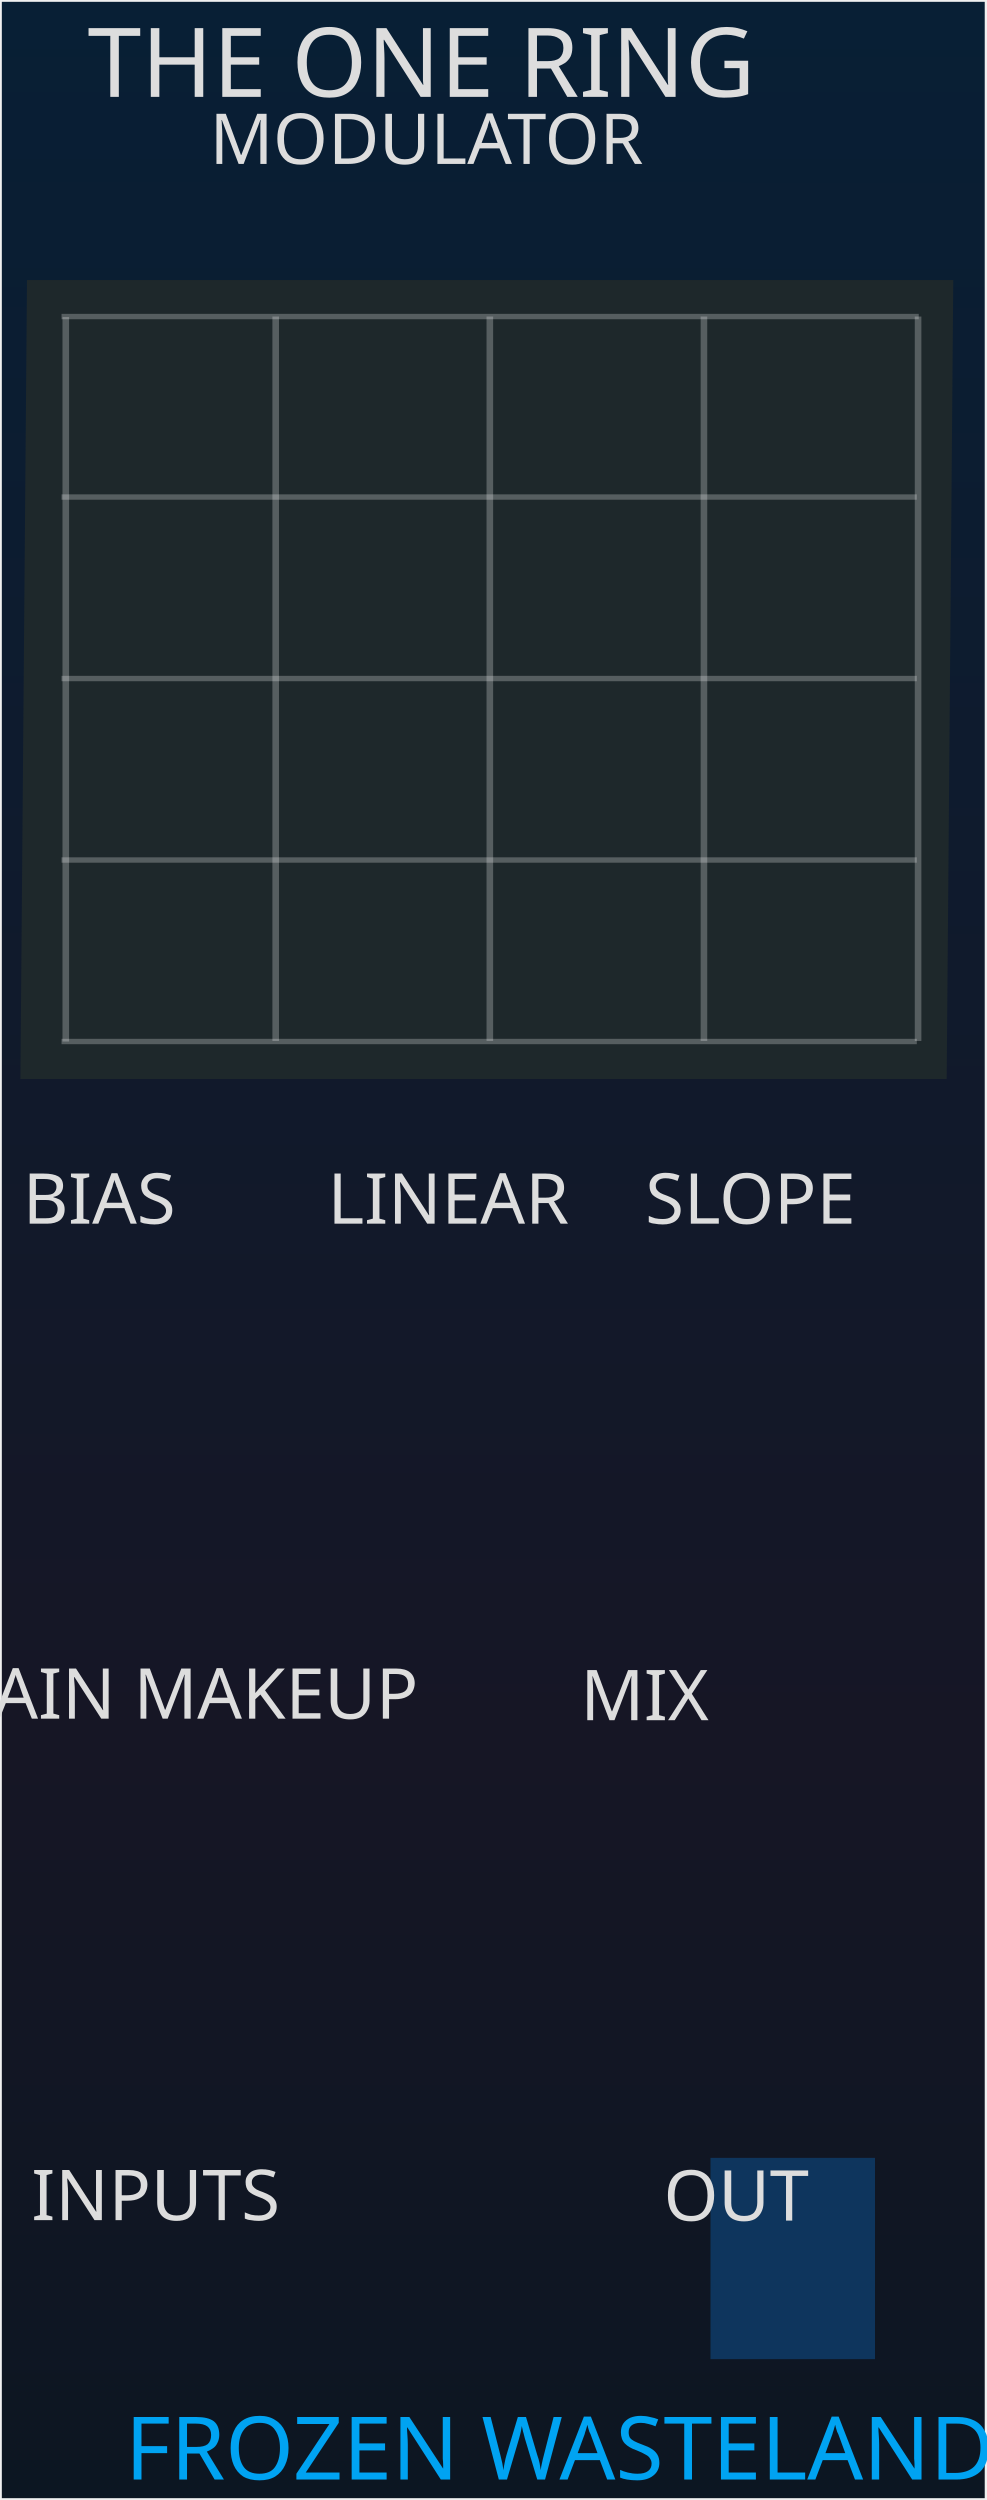
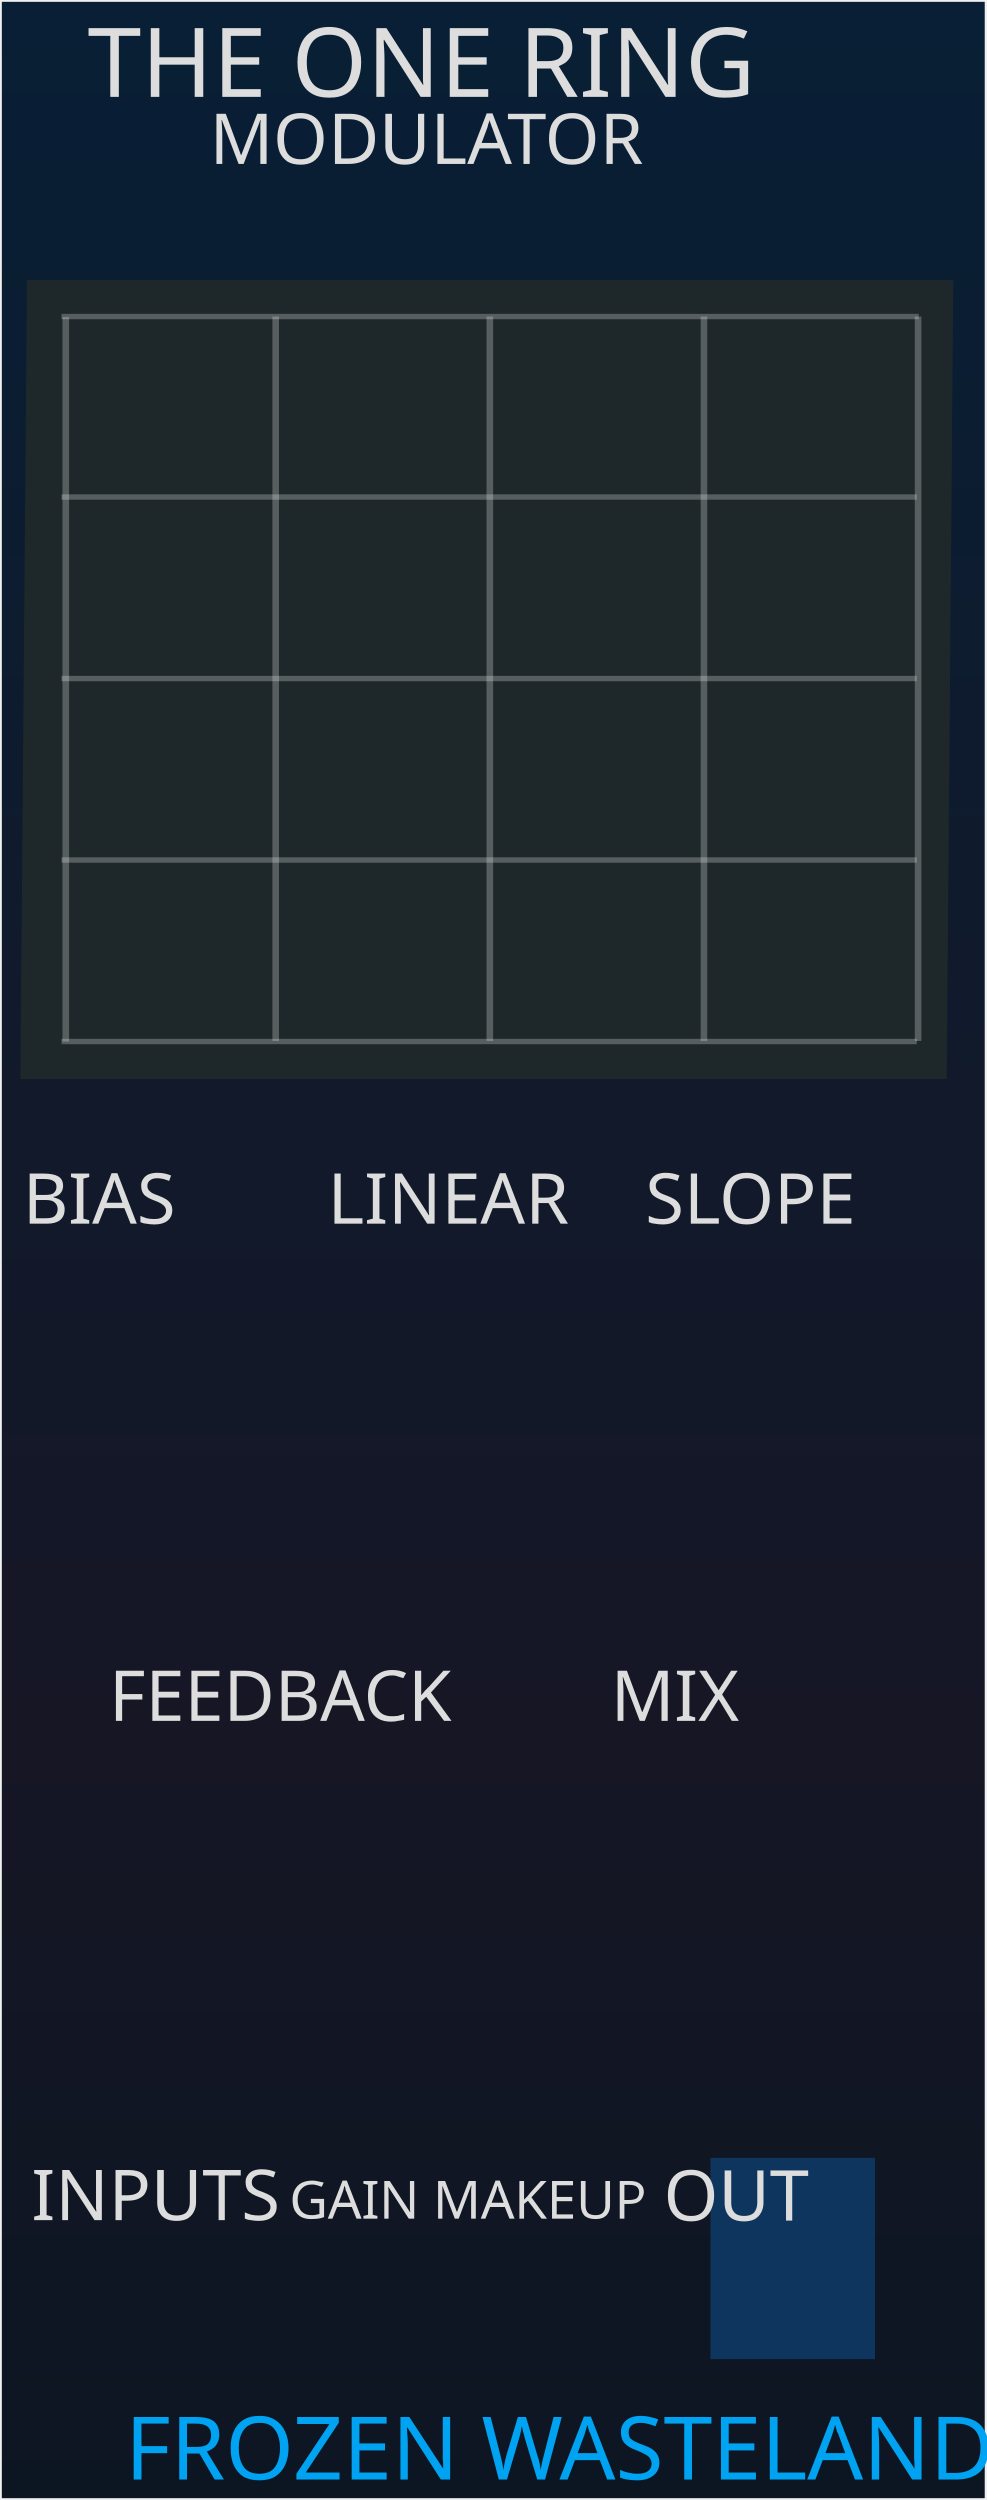
- <svg xmlns="http://www.w3.org/2000/svg" xmlns:xlink="http://www.w3.org/1999/xlink" id="svg11003" version="1.1" viewBox="0 0 39.688 100.542" height="380" width="150">
+ <svg xmlns="http://www.w3.org/2000/svg" xmlns:xlink="http://www.w3.org/1999/xlink" width="150" height="380" viewBox="0 0 39.688 100.542" version="1.1" id="svg11003">
  <defs id="defs10997">
-     <rect id="rect12411" height="45.275" width="48.082" y="95.477" x="31.217" />
+     <rect x="31.217" y="95.477" width="48.082" height="45.275" id="rect12411" />
    <linearGradient id="linearGradient4682">
-       <stop id="stop3387" offset="0" style="stop-color:#0c1622;stop-opacity:1" />
-       <stop id="stop3388" offset=".3" style="stop-color:#161625;stop-opacity:1" />
-       <stop id="stop3389" offset="1" style="stop-color:#081f35;stop-opacity:1" />
+       <stop style="stop-color:#0c1622;stop-opacity:1" offset="0" id="stop3387" />
+       <stop style="stop-color:#161625;stop-opacity:1" offset=".3" id="stop3388" />
+       <stop style="stop-color:#081f35;stop-opacity:1" offset="1" id="stop3389" />
    </linearGradient>
-     <linearGradient gradientTransform="matrix(0.7685196,0,0,1,8.152654,0)" gradientUnits="userSpaceOnUse" y2="50.164" x2="35.24" y1="150.858" x1="35.22" id="linearGradient4684" xlink:href="#linearGradient4682" />
+     <linearGradient xlink:href="#linearGradient4682" id="linearGradient4684" x1="35.22" y1="150.858" x2="35.24" y2="50.164" gradientUnits="userSpaceOnUse" gradientTransform="matrix(0.7685196,0,0,1,8.152654,0)" />
  </defs>
-   <g transform="translate(-35.14631,-50.389)" id="layer1">
-     <path style="fill:url(#linearGradient4684);fill-opacity:1;fill-rule:nonzero;stroke:none;stroke-width:0.276" d="M 35.22,50.462 H 74.749 V 150.858 H 35.22 Z m 0,0" id="path33493" />
-     <text id="text5097" y="64.823" x="25.319" style="font-style:normal;font-weight:normal;font-size:3.528px;line-height:1.25;font-family:sans-serif;letter-spacing:0px;word-spacing:0px;fill:#ffffff;fill-opacity:1;stroke:none;stroke-width:0.265" xml:space="preserve" />
-     <text id="text136" y="54.284" x="54.395" style="font-style:normal;font-variant:normal;font-weight:normal;font-stretch:normal;font-size:3.528px;line-height:1.25;font-family:Quarca;-inkscape-font-specification:Quarca;text-align:center;letter-spacing:0px;word-spacing:0px;text-anchor:middle;fill:#dddddd;fill-opacity:1;stroke:none;stroke-width:0.265;" xml:space="preserve">
-       <tspan style="font-style:normal;font-variant:normal;font-weight:normal;font-stretch:normal;font-size:3.881px;font-family:Quarca;-inkscape-font-specification:Quarca;stroke-width:0.265;fill:#dddddd;fill-opacity:1;" y="54.284" x="54.395" id="tspan134">THE ONE RING</tspan>
+   <g id="layer1" transform="translate(-35.14631,-50.389)">
+     <path id="path33493" d="M 35.22,50.462 H 74.749 V 150.858 H 35.22 Z m 0,0" style="fill:url(#linearGradient4684);fill-opacity:1;fill-rule:nonzero;stroke:none;stroke-width:0.276" />
+     <text xml:space="preserve" style="font-style:normal;font-weight:normal;font-size:3.528px;line-height:1.25;font-family:sans-serif;letter-spacing:0px;word-spacing:0px;fill:#ffffff;fill-opacity:1;stroke:none;stroke-width:0.265" x="25.319" y="64.823" id="text5097" />
+     <text xml:space="preserve" style="font-style:normal;font-variant:normal;font-weight:normal;font-stretch:normal;font-size:3.528px;line-height:1.25;font-family:Quarca;-inkscape-font-specification:Quarca;text-align:center;letter-spacing:0px;word-spacing:0px;text-anchor:middle;fill:#dddddd;fill-opacity:1;stroke:none;stroke-width:0.265;" x="54.395" y="54.284" id="text136">
+       <tspan id="tspan134" x="54.395" y="54.284" style="font-style:normal;font-variant:normal;font-weight:normal;font-stretch:normal;font-size:3.881px;font-family:Quarca;-inkscape-font-specification:Quarca;stroke-width:0.265;fill:#dddddd;fill-opacity:1;">THE ONE RING</tspan>
    </text>
-     <text id="text299" y="99.601" x="41.423" style="font-style:normal;font-variant:normal;font-weight:normal;font-stretch:normal;font-size:3.528px;line-height:1.25;font-family:Quarca;-inkscape-font-specification:Quarca;text-align:center;letter-spacing:0px;word-spacing:0px;text-anchor:middle;fill:#dddddd;fill-opacity:1;stroke:none;stroke-width:0.265;" xml:space="preserve">
-       <tspan style="font-style:normal;font-variant:normal;font-weight:normal;font-stretch:normal;font-size:2.822px;font-family:Quarca;-inkscape-font-specification:Quarca;stroke-width:0.265;fill:#dddddd;fill-opacity:1;" y="99.601" x="41.423" id="tspan297">BIAS</tspan>
+     <text xml:space="preserve" style="font-style:normal;font-variant:normal;font-weight:normal;font-stretch:normal;font-size:3.528px;line-height:1.25;font-family:Quarca;-inkscape-font-specification:Quarca;text-align:center;letter-spacing:0px;word-spacing:0px;text-anchor:middle;fill:#dddddd;fill-opacity:1;stroke:none;stroke-width:0.265;" x="41.423" y="99.601" id="text299">
+       <tspan id="tspan297" x="41.423" y="99.601" style="font-style:normal;font-variant:normal;font-weight:normal;font-stretch:normal;font-size:2.822px;font-family:Quarca;-inkscape-font-specification:Quarca;stroke-width:0.265;fill:#dddddd;fill-opacity:1;">BIAS</tspan>
    </text>
-     <text id="text303" y="99.601" x="55.465" style="font-style:normal;font-variant:normal;font-weight:normal;font-stretch:normal;font-size:3.528px;line-height:1.25;font-family:Quarca;-inkscape-font-specification:Quarca;text-align:center;letter-spacing:0px;word-spacing:0px;text-anchor:middle;fill:#dddddd;fill-opacity:1;stroke:none;stroke-width:0.265;" xml:space="preserve">
-       <tspan style="font-style:normal;font-variant:normal;font-weight:normal;font-stretch:normal;font-size:2.822px;font-family:Quarca;-inkscape-font-specification:Quarca;stroke-width:0.265;fill:#dddddd;fill-opacity:1;" y="99.601" x="55.465" id="tspan301">LINEAR</tspan>
+     <text xml:space="preserve" style="font-style:normal;font-variant:normal;font-weight:normal;font-stretch:normal;font-size:3.528px;line-height:1.25;font-family:Quarca;-inkscape-font-specification:Quarca;text-align:center;letter-spacing:0px;word-spacing:0px;text-anchor:middle;fill:#dddddd;fill-opacity:1;stroke:none;stroke-width:0.265;" x="55.465" y="99.601" id="text303">
+       <tspan id="tspan301" x="55.465" y="99.601" style="font-style:normal;font-variant:normal;font-weight:normal;font-stretch:normal;font-size:2.822px;font-family:Quarca;-inkscape-font-specification:Quarca;stroke-width:0.265;fill:#dddddd;fill-opacity:1;">LINEAR</tspan>
    </text>
-     <text id="text307" y="99.601" x="67.618" style="font-style:normal;font-variant:normal;font-weight:normal;font-stretch:normal;font-size:3.528px;line-height:1.25;font-family:Quarca;-inkscape-font-specification:Quarca;text-align:center;letter-spacing:0px;word-spacing:0px;text-anchor:middle;fill:#dddddd;fill-opacity:1;stroke:none;stroke-width:0.265;" xml:space="preserve">
-       <tspan style="font-style:normal;font-variant:normal;font-weight:normal;font-stretch:normal;font-size:2.822px;font-family:Quarca;-inkscape-font-specification:Quarca;stroke-width:0.265;fill:#dddddd;fill-opacity:1;" y="99.601" x="67.618" id="tspan305">SLOPE</tspan>
+     <text xml:space="preserve" style="font-style:normal;font-variant:normal;font-weight:normal;font-stretch:normal;font-size:3.528px;line-height:1.25;font-family:Quarca;-inkscape-font-specification:Quarca;text-align:center;letter-spacing:0px;word-spacing:0px;text-anchor:middle;fill:#dddddd;fill-opacity:1;stroke:none;stroke-width:0.265;" x="67.618" y="99.601" id="text307">
+       <tspan id="tspan305" x="67.618" y="99.601" style="font-style:normal;font-variant:normal;font-weight:normal;font-stretch:normal;font-size:2.822px;font-family:Quarca;-inkscape-font-specification:Quarca;stroke-width:0.265;fill:#dddddd;fill-opacity:1;">SLOPE</tspan>
    </text>
-     <text id="text373" y="146.53" x="66.103" style="font-style:normal;font-variant:normal;font-weight:bold;font-stretch:normal;font-size:3.528px;line-height:1.25;font-family:Consolas;-inkscape-font-specification:'Consolas Bold';text-align:center;letter-spacing:0px;word-spacing:0px;text-anchor:middle;fill:#ffffff;fill-opacity:1;stroke:none;stroke-width:0.265" xml:space="preserve" />
-     <flowRoot style="font-style:normal;font-variant:normal;font-weight:bold;font-stretch:normal;font-size:13.333px;line-height:1.25;font-family:Consolas;-inkscape-font-specification:'Consolas Bold';text-align:center;letter-spacing:0px;word-spacing:0px;text-anchor:middle;fill:#ffffff;fill-opacity:1;stroke:none" id="flowRoot250" xml:space="preserve">
+     <text xml:space="preserve" style="font-style:normal;font-variant:normal;font-weight:bold;font-stretch:normal;font-size:3.528px;line-height:1.25;font-family:Consolas;-inkscape-font-specification:'Consolas Bold';text-align:center;letter-spacing:0px;word-spacing:0px;text-anchor:middle;fill:#ffffff;fill-opacity:1;stroke:none;stroke-width:0.265" x="66.103" y="146.53" id="text373" />
+     <flowRoot xml:space="preserve" id="flowRoot250" style="font-style:normal;font-variant:normal;font-weight:bold;font-stretch:normal;font-size:13.333px;line-height:1.25;font-family:Consolas;-inkscape-font-specification:'Consolas Bold';text-align:center;letter-spacing:0px;word-spacing:0px;text-anchor:middle;fill:#ffffff;fill-opacity:1;stroke:none">
      <flowRegion id="flowRegion252">
-         <rect y="118.901" x="78.135" height="16.971" width="3.182" id="rect254" />
+         <rect id="rect254" width="3.182" height="16.971" x="78.135" y="118.901" />
      </flowRegion>
      <flowPara id="flowPara256" />
    </flowRoot>
-     <path style="fill:#1e282b;fill-opacity:1;fill-rule:nonzero;stroke:none;stroke-width:0.219" d="M 73.219,93.783 H 35.967 L 36.232,61.653 h 37.252 z m 0,0" id="path38411" />
-     <path style="clip-rule:nonzero;fill:none;stroke:#ffffff;stroke-width:0.216;stroke-linecap:butt;stroke-linejoin:miter;stroke-miterlimit:10;stroke-dasharray:none;stroke-opacity:0.251" d="M 37.621,63.119 H 72.095" id="path5509" />
-     <path style="clip-rule:nonzero;fill:none;stroke:#ffffff;stroke-width:0.216;stroke-linecap:butt;stroke-linejoin:miter;stroke-miterlimit:10;stroke-dasharray:none;stroke-opacity:0.251" d="M 37.621,70.378 H 72.017" id="path5503" />
-     <path style="clip-rule:nonzero;fill:none;stroke:#ffffff;stroke-width:0.216;stroke-linecap:butt;stroke-linejoin:miter;stroke-miterlimit:10;stroke-dasharray:none;stroke-opacity:0.251" d="M 37.621,84.976 H 72.017" id="path5497" />
-     <path style="clip-rule:nonzero;fill:none;stroke:#ffffff;stroke-width:0.216;stroke-linecap:butt;stroke-linejoin:miter;stroke-miterlimit:10;stroke-dasharray:none;stroke-opacity:0.251" d="M 37.621,92.275 H 72.017" id="path5491" />
-     <path style="clip-rule:nonzero;fill:none;stroke:#ffffff;stroke-width:0.216;stroke-linecap:butt;stroke-linejoin:miter;stroke-miterlimit:10;stroke-dasharray:none;stroke-opacity:0.251" d="M 37.621,77.677 H 72.017" id="path5305" />
-     <path style="clip-rule:nonzero;fill:none;stroke:#ffffff;stroke-width:0.265;stroke-linecap:butt;stroke-linejoin:miter;stroke-miterlimit:10;stroke-dasharray:none;stroke-opacity:0.251" d="M 63.457,63.119 V 92.253" id="path4803" />
-     <path style="clip-rule:nonzero;fill:none;stroke:#ffffff;stroke-width:0.265;stroke-linecap:butt;stroke-linejoin:miter;stroke-miterlimit:10;stroke-dasharray:none;stroke-opacity:0.251" d="M 72.069,63.119 V 92.253" id="path4797" />
-     <path style="clip-rule:nonzero;fill:none;stroke:#ffffff;stroke-width:0.265;stroke-linecap:butt;stroke-linejoin:miter;stroke-miterlimit:10;stroke-dasharray:none;stroke-opacity:0.251" d="M 54.846,63.119 V 92.253" id="path4791" />
-     <path style="clip-rule:nonzero;fill:none;stroke:#ffffff;stroke-width:0.265;stroke-linecap:butt;stroke-linejoin:miter;stroke-miterlimit:10;stroke-dasharray:none;stroke-opacity:0.251" d="M 46.234,63.119 V 92.253" id="path4785" />
-     <text id="text3885-7" y="150.112" x="40.178" style="font-style:normal;font-variant:normal;font-weight:bold;font-stretch:normal;font-size:3.528px;line-height:1.25;font-family:Consolas;-inkscape-font-specification:'Consolas Bold';text-align:start;letter-spacing:0px;word-spacing:0px;text-anchor:start;fill:#00a3f2;fill-opacity:1;stroke:none;stroke-width:0.265" xml:space="preserve">
-       <tspan style="font-style:normal;font-variant:normal;font-weight:normal;font-stretch:normal;font-family:'Bradley Gratis';-inkscape-font-specification:'Bradley Gratis';text-align:start;text-anchor:start;stroke-width:0.265" y="150.112" x="40.178" id="tspan3883-0">FROZEN WASTELAND</tspan>
+     <path id="path38411" d="M 73.219,93.783 H 35.967 L 36.232,61.653 h 37.252 z m 0,0" style="fill:#1e282b;fill-opacity:1;fill-rule:nonzero;stroke:none;stroke-width:0.219" />
+     <path id="path5509" d="M 37.621,63.119 H 72.095" style="clip-rule:nonzero;fill:none;stroke:#ffffff;stroke-width:0.216;stroke-linecap:butt;stroke-linejoin:miter;stroke-miterlimit:10;stroke-dasharray:none;stroke-opacity:0.251" />
+     <path id="path5503" d="M 37.621,70.378 H 72.017" style="clip-rule:nonzero;fill:none;stroke:#ffffff;stroke-width:0.216;stroke-linecap:butt;stroke-linejoin:miter;stroke-miterlimit:10;stroke-dasharray:none;stroke-opacity:0.251" />
+     <path id="path5497" d="M 37.621,84.976 H 72.017" style="clip-rule:nonzero;fill:none;stroke:#ffffff;stroke-width:0.216;stroke-linecap:butt;stroke-linejoin:miter;stroke-miterlimit:10;stroke-dasharray:none;stroke-opacity:0.251" />
+     <path id="path5491" d="M 37.621,92.275 H 72.017" style="clip-rule:nonzero;fill:none;stroke:#ffffff;stroke-width:0.216;stroke-linecap:butt;stroke-linejoin:miter;stroke-miterlimit:10;stroke-dasharray:none;stroke-opacity:0.251" />
+     <path id="path5305" d="M 37.621,77.677 H 72.017" style="clip-rule:nonzero;fill:none;stroke:#ffffff;stroke-width:0.216;stroke-linecap:butt;stroke-linejoin:miter;stroke-miterlimit:10;stroke-dasharray:none;stroke-opacity:0.251" />
+     <path id="path4803" d="M 63.457,63.119 V 92.253" style="clip-rule:nonzero;fill:none;stroke:#ffffff;stroke-width:0.265;stroke-linecap:butt;stroke-linejoin:miter;stroke-miterlimit:10;stroke-dasharray:none;stroke-opacity:0.251" />
+     <path id="path4797" d="M 72.069,63.119 V 92.253" style="clip-rule:nonzero;fill:none;stroke:#ffffff;stroke-width:0.265;stroke-linecap:butt;stroke-linejoin:miter;stroke-miterlimit:10;stroke-dasharray:none;stroke-opacity:0.251" />
+     <path id="path4791" d="M 54.846,63.119 V 92.253" style="clip-rule:nonzero;fill:none;stroke:#ffffff;stroke-width:0.265;stroke-linecap:butt;stroke-linejoin:miter;stroke-miterlimit:10;stroke-dasharray:none;stroke-opacity:0.251" />
+     <path id="path4785" d="M 46.234,63.119 V 92.253" style="clip-rule:nonzero;fill:none;stroke:#ffffff;stroke-width:0.265;stroke-linecap:butt;stroke-linejoin:miter;stroke-miterlimit:10;stroke-dasharray:none;stroke-opacity:0.251" />
+     <text xml:space="preserve" style="font-style:normal;font-variant:normal;font-weight:bold;font-stretch:normal;font-size:3.528px;line-height:1.25;font-family:Consolas;-inkscape-font-specification:'Consolas Bold';text-align:start;letter-spacing:0px;word-spacing:0px;text-anchor:start;fill:#00a3f2;fill-opacity:1;stroke:none;stroke-width:0.265" x="40.178" y="150.112" id="text3885-7">
+       <tspan id="tspan3883-0" x="40.178" y="150.112" style="font-style:normal;font-variant:normal;font-weight:normal;font-stretch:normal;font-family:'Bradley Gratis';-inkscape-font-specification:'Bradley Gratis';text-align:start;text-anchor:start;stroke-width:0.265">FROZEN WASTELAND</tspan>
    </text>
-     <text id="text136-6" y="56.981" x="54.584" style="font-style:normal;font-variant:normal;font-weight:normal;font-stretch:normal;font-size:3.528px;line-height:1.25;font-family:Quarca;-inkscape-font-specification:Quarca;text-align:center;letter-spacing:0px;word-spacing:0px;text-anchor:middle;fill:#dddddd;fill-opacity:1;stroke:none;stroke-width:0.265;" xml:space="preserve">
-       <tspan style="font-style:normal;font-variant:normal;font-weight:normal;font-stretch:normal;font-size:2.822px;font-family:Quarca;-inkscape-font-specification:Quarca;stroke-width:0.265;fill:#dddddd;fill-opacity:1;" y="56.981" x="54.584" id="tspan134-7">MODULATOR</tspan>
+     <text xml:space="preserve" style="font-style:normal;font-variant:normal;font-weight:normal;font-stretch:normal;font-size:3.528px;line-height:1.25;font-family:Quarca;-inkscape-font-specification:Quarca;text-align:center;letter-spacing:0px;word-spacing:0px;text-anchor:middle;fill:#dddddd;fill-opacity:1;stroke:none;stroke-width:0.265;" x="54.584" y="56.981" id="text136-6">
+       <tspan id="tspan134-7" x="54.584" y="56.981" style="font-style:normal;font-variant:normal;font-weight:normal;font-stretch:normal;font-size:2.822px;font-family:Quarca;-inkscape-font-specification:Quarca;stroke-width:0.265;fill:#dddddd;fill-opacity:1;">MODULATOR</tspan>
    </text>
-     <path style="clip-rule:nonzero;fill:none;stroke:#ffffff;stroke-width:0.265;stroke-linecap:butt;stroke-linejoin:miter;stroke-miterlimit:10;stroke-dasharray:none;stroke-opacity:0.251" d="m 37.792,63.14 v 29.135" id="path4785-2" />
-     <rect style="opacity:0.981;fill:#0e365d;fill-opacity:1;stroke:#000000;stroke-width:0;stroke-miterlimit:4;stroke-dasharray:none;stroke-opacity:1" id="rect22843" width="6.615" height="8.094" x="63.721" y="137.172" />
-     <text id="text299-8" y="139.697" x="67.048" style="font-style:normal;font-variant:normal;font-weight:normal;font-stretch:normal;font-size:3.528px;line-height:1.25;font-family:Quarca;-inkscape-font-specification:Quarca;text-align:center;letter-spacing:0px;word-spacing:0px;text-anchor:middle;fill:#dddddd;fill-opacity:1;stroke:none;stroke-width:0.265;" xml:space="preserve">
-       <tspan style="font-style:normal;font-variant:normal;font-weight:normal;font-stretch:normal;font-size:2.822px;font-family:Quarca;-inkscape-font-specification:Quarca;stroke-width:0.265;fill:#dddddd;fill-opacity:1;" y="139.697" x="67.048" id="tspan297-4">OUT</tspan>
+     <path id="path4785-2" d="m 37.792,63.14 v 29.135" style="clip-rule:nonzero;fill:none;stroke:#ffffff;stroke-width:0.265;stroke-linecap:butt;stroke-linejoin:miter;stroke-miterlimit:10;stroke-dasharray:none;stroke-opacity:0.251" />
+     <rect y="137.172" x="63.721" height="8.094" width="6.615" id="rect22843" style="opacity:0.981;fill:#0e365d;fill-opacity:1;stroke:#000000;stroke-width:0;stroke-miterlimit:4;stroke-dasharray:none;stroke-opacity:1" />
+     <text xml:space="preserve" style="font-style:normal;font-variant:normal;font-weight:normal;font-stretch:normal;font-size:3.528px;line-height:1.25;font-family:Quarca;-inkscape-font-specification:Quarca;text-align:center;letter-spacing:0px;word-spacing:0px;text-anchor:middle;fill:#dddddd;fill-opacity:1;stroke:none;stroke-width:0.265;" x="67.048" y="139.697" id="text299-8">
+       <tspan id="tspan297-4" x="67.048" y="139.697" style="font-style:normal;font-variant:normal;font-weight:normal;font-stretch:normal;font-size:2.822px;font-family:Quarca;-inkscape-font-specification:Quarca;stroke-width:0.265;fill:#dddddd;fill-opacity:1;">OUT</tspan>
    </text>
-     <text id="text299-8-7" y="139.677" x="43.699" style="font-style:normal;font-variant:normal;font-weight:normal;font-stretch:normal;font-size:3.528px;line-height:1.25;font-family:Quarca;-inkscape-font-specification:Quarca;text-align:center;letter-spacing:0px;word-spacing:0px;text-anchor:middle;fill:#dddddd;fill-opacity:1;stroke:none;stroke-width:0.265;" xml:space="preserve">
-       <tspan style="font-style:normal;font-variant:normal;font-weight:normal;font-stretch:normal;font-size:2.822px;font-family:Quarca;-inkscape-font-specification:Quarca;stroke-width:0.265;fill:#dddddd;fill-opacity:1;" y="139.677" x="43.699" id="tspan297-4-4">INPUTS</tspan>
+     <text xml:space="preserve" style="font-style:normal;font-variant:normal;font-weight:normal;font-stretch:normal;font-size:3.528px;line-height:1.25;font-family:Quarca;-inkscape-font-specification:Quarca;text-align:center;letter-spacing:0px;word-spacing:0px;text-anchor:middle;fill:#dddddd;fill-opacity:1;stroke:none;stroke-width:0.265;" x="43.699" y="139.677" id="text299-8-7">
+       <tspan id="tspan297-4-4" x="43.699" y="139.677" style="font-style:normal;font-variant:normal;font-weight:normal;font-stretch:normal;font-size:2.822px;font-family:Quarca;-inkscape-font-specification:Quarca;stroke-width:0.265;fill:#dddddd;fill-opacity:1;">INPUTS</tspan>
    </text>
-     <text xml:space="preserve" style="font-style:normal;font-variant:normal;font-weight:normal;font-stretch:normal;font-size:3.528px;line-height:1.25;font-family:Quarca;-inkscape-font-specification:Quarca;text-align:center;letter-spacing:0px;word-spacing:0px;text-anchor:middle;fill:#dddddd;fill-opacity:1;stroke:none;stroke-width:0.265;" x="63.364" y="119.573" id="text299-8-8">
-       <tspan id="tspan297-4-6" x="63.364" y="119.573" style="font-style:normal;font-variant:normal;font-weight:normal;font-stretch:normal;font-size:2.822px;font-family:Quarca;-inkscape-font-specification:Quarca;stroke-width:0.265;fill:#dddddd;fill-opacity:1;">MIX</tspan>
+     <text id="text299-8-8" y="119.597" x="64.582" style="font-style:normal;font-variant:normal;font-weight:normal;font-stretch:normal;font-size:3.528px;line-height:1.25;font-family:Quarca;-inkscape-font-specification:Quarca;text-align:center;letter-spacing:0px;word-spacing:0px;text-anchor:middle;fill:#dddddd;fill-opacity:1;stroke:none;stroke-width:0.265" xml:space="preserve">
+       <tspan style="font-style:normal;font-variant:normal;font-weight:normal;font-stretch:normal;font-size:2.822px;font-family:Quarca;-inkscape-font-specification:Quarca;fill:#dddddd;fill-opacity:1;stroke-width:0.265" y="119.597" x="64.582" id="tspan297-4-6">MIX</tspan>
    </text>
-     <text id="text299-8-8-5" y="119.507" x="44.69" style="font-style:normal;font-variant:normal;font-weight:normal;font-stretch:normal;font-size:3.528px;line-height:1.25;font-family:Quarca;-inkscape-font-specification:Quarca;text-align:center;letter-spacing:0px;word-spacing:0px;text-anchor:middle;fill:#dddddd;fill-opacity:1;stroke:none;stroke-width:0.265;" xml:space="preserve">
-       <tspan style="font-style:normal;font-variant:normal;font-weight:normal;font-stretch:normal;font-size:2.822px;font-family:Quarca;-inkscape-font-specification:Quarca;stroke-width:0.265;fill:#dddddd;fill-opacity:1;" y="119.507" x="44.69" id="tspan297-4-6-0">GAIN MAKEUP</tspan>
+     <text xml:space="preserve" style="font-style:normal;font-variant:normal;font-weight:normal;font-stretch:normal;font-size:2.822px;line-height:1.25;font-family:Quarca;-inkscape-font-specification:Quarca;text-align:center;letter-spacing:0px;word-spacing:0px;text-anchor:middle;fill:#dddddd;fill-opacity:1;stroke:none;stroke-width:0.265" x="55.803" y="139.615" id="text299-8-8-5">
+       <tspan id="tspan297-4-6-0" x="55.803" y="139.615" style="font-style:normal;font-variant:normal;font-weight:normal;font-stretch:normal;font-size:2.117px;font-family:Quarca;-inkscape-font-specification:Quarca;fill:#dddddd;fill-opacity:1;stroke-width:0.265">GAIN MAKEUP</tspan>
    </text>
-     <text style="fill:black;fill-opacity:1;stroke:none;font-family:Arial;font-style:normal;font-weight:bold;font-size:3.528px;line-height:1.25;letter-spacing:0px;word-spacing:0px;text-align:center;-inkscape-font-specification:'Arial Bold';font-stretch:normal;font-variant:normal;white-space:pre;shape-inside:url(#rect12411)" id="text12409" xml:space="preserve" />
+     <text xml:space="preserve" id="text12409" style="fill:black;fill-opacity:1;stroke:none;font-family:Arial;font-style:normal;font-weight:bold;font-size:3.528px;line-height:1.25;letter-spacing:0px;word-spacing:0px;text-align:center;-inkscape-font-specification:'Arial Bold';font-stretch:normal;font-variant:normal;white-space:pre;shape-inside:url(#rect12411);" />
+     <text xml:space="preserve" style="font-style:normal;font-variant:normal;font-weight:normal;font-stretch:normal;font-size:3.528px;line-height:1.25;font-family:Quarca;-inkscape-font-specification:Quarca;text-align:center;letter-spacing:0px;word-spacing:0px;text-anchor:middle;fill:#dddddd;fill-opacity:1;stroke:none;stroke-width:0.265" x="48.707" y="119.597" id="text299-8-8-0">
+       <tspan id="tspan297-4-6-8" x="48.707" y="119.597" style="font-style:normal;font-variant:normal;font-weight:normal;font-stretch:normal;font-size:2.822px;font-family:Quarca;-inkscape-font-specification:Quarca;fill:#dddddd;fill-opacity:1;stroke-width:0.265">FEEDBACK</tspan>
+     </text>
  </g>
</svg>
